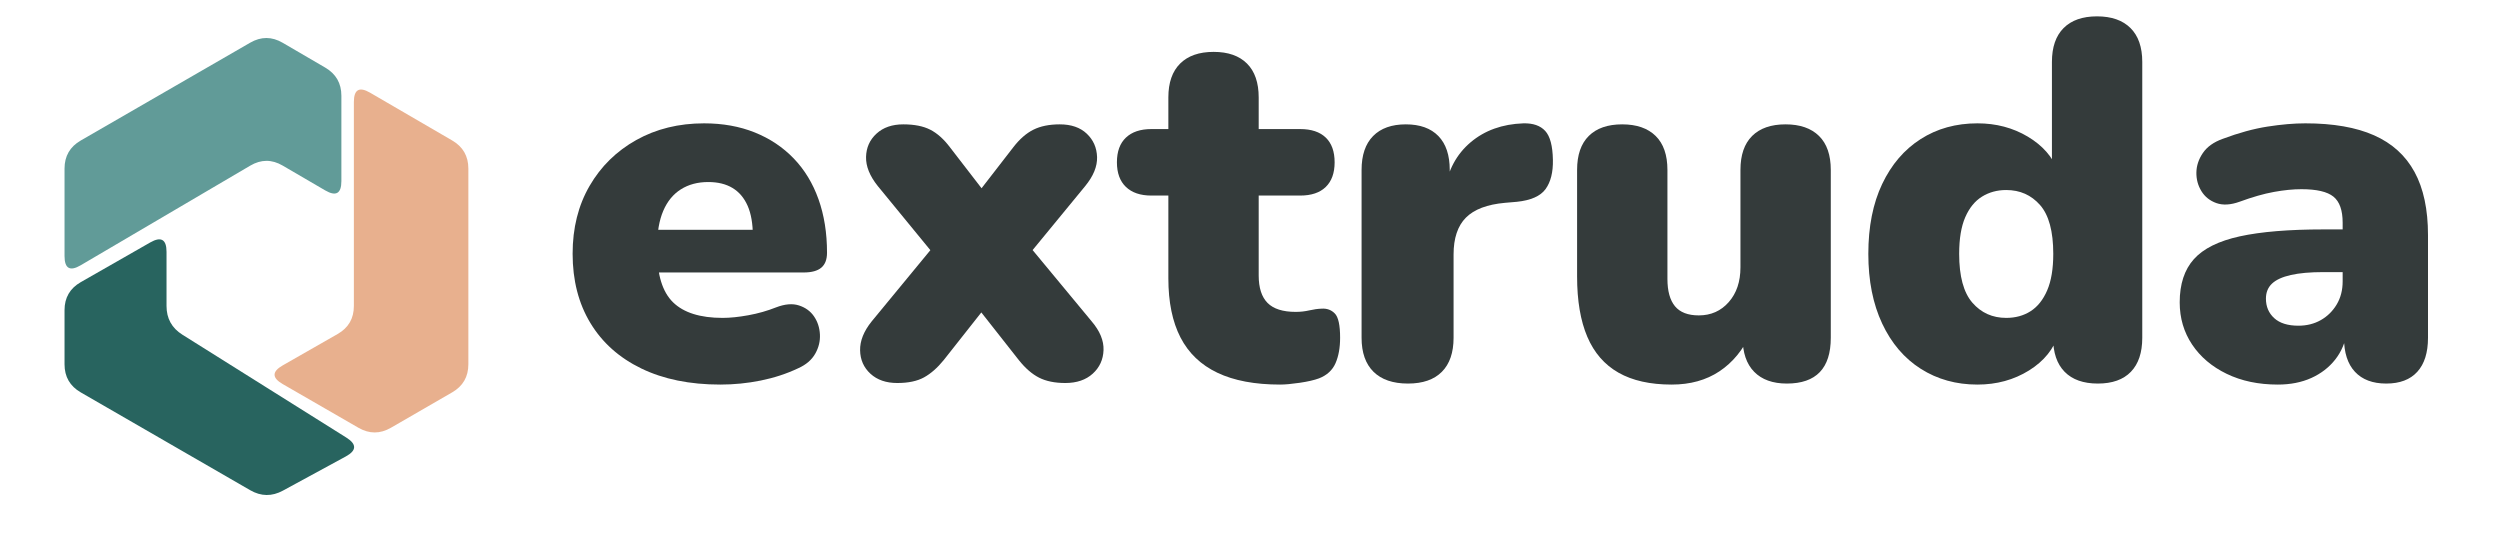
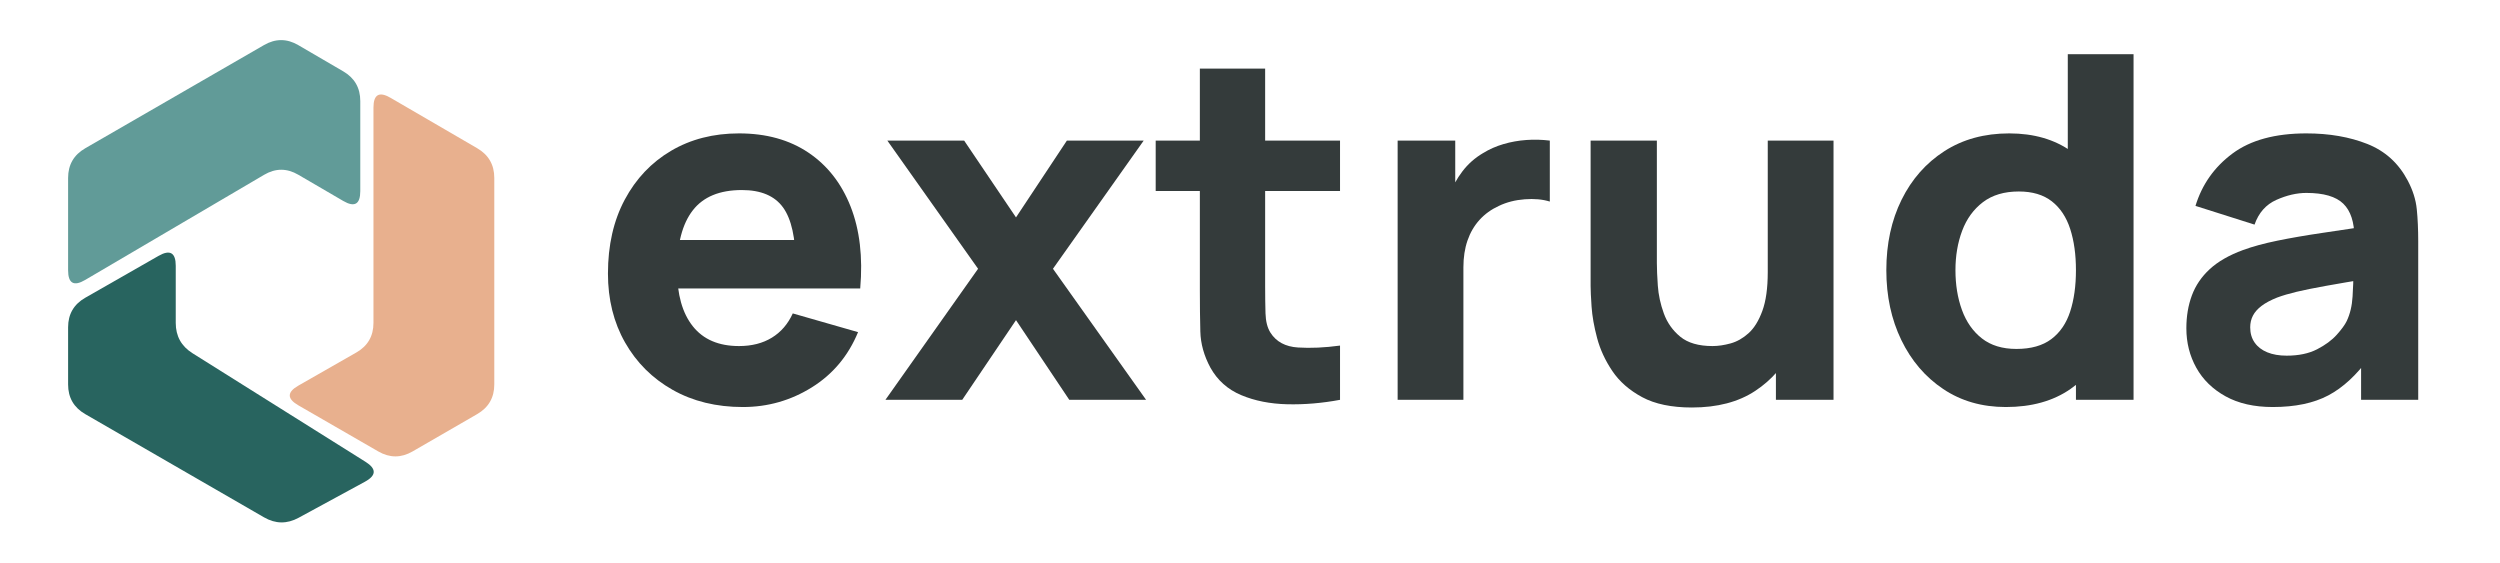
- <svg xmlns="http://www.w3.org/2000/svg" viewBox="0 0 1201 256" role="img" aria-label="extruda color">
+ <svg xmlns="http://www.w3.org/2000/svg" viewBox="0 0 1138 256" role="img" aria-label="extruda color">
  <path fill="#619B98" d="M120.241,79.560 L38.759,127.440 Q31.000,132.000 31.000,123.000 L31.000,81.000 Q31.000,72.000 38.794,67.500 L120.206,20.500 Q128.000,16.000 135.774,20.535 L156.226,32.465 Q164.000,37.000 164.000,46.000 L164.000,87.000 Q164.000,96.000 156.226,91.465 L135.774,79.535 Q128.000,75.000 120.241,79.560 Z" />
  <path fill="#E8B08E" d="M170.000,147.000 L170.000,49.000 Q170.000,40.000 177.779,44.526 L217.221,67.474 Q225.000,72.000 225.000,81.000 L225.000,175.000 Q225.000,184.000 217.207,188.502 L187.793,205.498 Q180.000,210.000 172.204,205.502 L135.796,184.498 Q128.000,180.000 135.814,175.535 L162.186,160.465 Q170.000,156.000 170.000,147.000 Z" />
  <path fill="#28645F" d="M31.000,175.000 L31.000,149.000 Q31.000,140.000 38.814,135.535 L72.186,116.465 Q80.000,112.000 80.000,121.000 L80.000,147.000 Q80.000,156.000 87.623,160.785 L166.377,210.215 Q174.000,215.000 166.092,219.298 L135.908,235.702 Q128.000,240.000 120.206,235.500 L38.794,188.500 Q31.000,184.000 31.000,175.000 Z" />
  <g transform="translate(268 182)">
-     <path fill="#343B3B" d="M78.028 2.749Q56.08 2.749 40.129 -4.964Q24.177 -12.678 15.631 -26.808Q7.085 -40.938 7.085 -60.11Q7.085 -78.639 15.232 -92.692Q23.379 -106.744 37.688 -114.745Q51.997 -122.747 70.241 -122.747Q83.697 -122.747 94.594 -118.369Q105.49 -113.99 113.305 -105.877Q121.119 -97.764 125.21 -86.282Q129.3 -74.8 129.3 -60.592Q129.3 -55.737 126.564 -53.42Q123.828 -51.104 118.065 -51.104H43.385V-71.616H97.415L93.67 -68.582Q93.67 -77.461 91.157 -83.151Q88.644 -88.841 83.906 -91.696Q79.168 -94.551 72.239 -94.551Q64.646 -94.551 59.088 -91.042Q53.531 -87.534 50.608 -80.669Q47.685 -73.804 47.685 -63.571V-61.553Q47.685 -44.207 55.359 -36.746Q63.033 -29.286 79.139 -29.286Q84.543 -29.286 91.533 -30.559Q98.522 -31.832 104.814 -34.332Q111.179 -36.791 115.859 -35.257Q120.538 -33.724 123.087 -29.963Q125.637 -26.201 125.891 -21.343Q126.145 -16.485 123.616 -12.049Q121.087 -7.614 115.453 -5.088Q107.076 -1.125 97.462 0.812Q87.848 2.749 78.028 2.749Z" />
-     <path fill="#343B3B" d="M163.039 1.997Q155.029 1.997 150.171 -2.451Q145.312 -6.9 145.19 -13.722Q145.069 -20.544 150.77 -27.62L186.841 -71.399V-52.188L153.675 -92.642Q147.886 -99.874 148.051 -106.618Q148.217 -113.362 153.076 -117.811Q157.934 -122.259 165.944 -122.259Q173.887 -122.259 178.911 -119.686Q183.936 -117.113 188.351 -111.256L211.068 -81.806H195.982L218.788 -111.256Q223.291 -117.113 228.427 -119.686Q233.563 -122.259 241.106 -122.259Q249.36 -122.259 254.096 -117.766Q258.833 -113.274 259.033 -106.53Q259.232 -99.785 253.287 -92.554L220.054 -52.121V-71.534L256.436 -27.62Q262.381 -20.632 262.137 -13.81Q261.894 -6.988 256.957 -2.495Q252.021 1.997 243.767 1.997Q236.224 1.997 231.166 -0.576Q226.108 -3.149 221.449 -9.006L195.982 -41.361H210.892L185.357 -9.006Q180.787 -3.393 175.884 -0.698Q170.982 1.997 163.039 1.997Z" />
-     <path fill="#343B3B" d="M346.961 2.749Q328.778 2.749 316.85 -2.926Q304.921 -8.601 299.101 -19.896Q293.28 -31.192 293.28 -48.264V-88.051H285.117Q277.242 -88.051 272.905 -92.188Q268.568 -96.325 268.568 -104.024Q268.568 -111.811 272.905 -115.904Q277.242 -119.997 285.117 -119.997H293.28V-135.178Q293.28 -145.849 298.938 -151.463Q304.595 -157.076 315.023 -157.076Q325.45 -157.076 331.063 -151.463Q336.677 -145.849 336.677 -135.178V-119.997H356.604Q364.635 -119.997 368.894 -115.904Q373.153 -111.811 373.153 -104.024Q373.153 -96.325 368.894 -92.188Q364.635 -88.051 356.604 -88.051H336.677V-49.659Q336.677 -40.759 340.94 -36.464Q345.204 -32.17 354.483 -32.17Q357.849 -32.17 361.019 -32.901Q364.188 -33.633 366.938 -33.721Q370.797 -33.965 373.293 -31.348Q375.788 -28.73 375.788 -19.745Q375.788 -12.534 373.58 -7.509Q371.373 -2.485 365.672 -0.244Q362.191 1.043 356.37 1.896Q350.55 2.749 346.961 2.749Z" />
-     <path fill="#343B3B" d="M408.399 2.262Q397.572 2.262 391.837 -3.396Q386.102 -9.053 386.102 -19.724V-100.361Q386.102 -111.033 391.637 -116.646Q397.173 -122.259 407.357 -122.259Q417.54 -122.259 422.998 -116.646Q428.456 -111.033 428.456 -100.361V-90.45H426.018Q428.341 -105.079 438.493 -113.648Q448.644 -122.218 463.822 -122.747Q470.81 -122.923 474.324 -119.097Q477.839 -115.271 478.015 -105.196Q478.191 -96.299 474.511 -91.197Q470.83 -86.094 460.667 -85.052L454.992 -84.564Q442.144 -83.413 436.221 -77.445Q430.297 -71.478 430.297 -59.761V-19.724Q430.297 -9.053 424.684 -3.396Q419.071 2.262 408.399 2.262Z" />
-     <path fill="#343B3B" d="M535.077 2.749Q519.582 2.749 509.519 -2.97Q499.456 -8.689 494.546 -20.205Q489.636 -31.721 489.636 -49.145V-100.361Q489.636 -111.121 495.249 -116.69Q500.863 -122.259 511.29 -122.259Q521.718 -122.259 527.375 -116.69Q533.033 -111.121 533.033 -100.361V-48.035Q533.033 -39.249 536.673 -34.867Q540.314 -30.484 548.104 -30.484Q556.869 -30.484 562.492 -36.871Q568.114 -43.259 568.114 -53.575V-100.361Q568.114 -111.121 573.727 -116.69Q579.34 -122.259 589.768 -122.259Q600.196 -122.259 605.853 -116.69Q611.51 -111.121 611.51 -100.361V-19.724Q611.51 2.262 590.411 2.262Q580.227 2.262 574.692 -3.396Q569.156 -9.053 569.156 -19.724V-33.894L573.037 -21.91Q567.606 -9.99 558.022 -3.62Q548.439 2.749 535.077 2.749Z" />
-     <path fill="#343B3B" d="M681.961 2.749Q666.669 2.749 654.767 -4.808Q642.865 -12.366 636.204 -26.541Q629.544 -40.715 629.544 -60.043Q629.544 -79.614 636.204 -93.623Q642.865 -107.631 654.689 -115.189Q666.513 -122.747 681.961 -122.747Q695.432 -122.747 706.136 -116.367Q716.839 -109.987 720.584 -99.909H717.747V-152.244Q717.747 -162.915 723.36 -168.529Q728.974 -174.142 739.401 -174.142Q749.829 -174.142 755.486 -168.529Q761.144 -162.915 761.144 -152.244V-19.724Q761.144 -9.053 755.686 -3.396Q750.228 2.262 739.801 2.262Q729.373 2.262 723.838 -3.396Q718.302 -9.053 718.302 -19.724V-33.759L720.984 -21.775Q717.638 -10.81 706.735 -4.03Q695.831 2.749 681.961 2.749ZM695.787 -29.286Q702.473 -29.286 707.509 -32.506Q712.545 -35.727 715.468 -42.514Q718.39 -49.301 718.39 -60.043Q718.39 -76.278 712.047 -83.495Q705.704 -90.712 695.787 -90.712Q689.257 -90.712 684.143 -87.535Q679.029 -84.358 676.107 -77.649Q673.184 -70.94 673.184 -60.043Q673.184 -43.896 679.527 -36.591Q685.871 -29.286 695.787 -29.286Z" />
-     <path fill="#343B3B" d="M826.236 2.749Q812.381 2.749 801.718 -2.404Q791.056 -7.558 785.093 -16.48Q779.13 -25.402 779.13 -36.752Q779.13 -49.918 785.956 -57.52Q792.783 -65.121 807.987 -68.457Q823.19 -71.792 848.255 -71.792H861.691V-51.281H848.187Q838.676 -51.281 832.536 -49.896Q826.395 -48.511 823.472 -45.754Q820.55 -42.997 820.55 -38.527Q820.55 -32.816 824.522 -29.175Q828.495 -25.535 836.156 -25.535Q842.178 -25.535 846.916 -28.224Q851.654 -30.913 854.532 -35.705Q857.411 -40.498 857.411 -46.851V-75.044Q857.411 -83.965 852.981 -87.538Q848.552 -91.111 837.586 -91.111Q831.606 -91.111 824.373 -89.794Q817.139 -88.477 807.963 -85.11Q801.463 -82.76 796.76 -84.436Q792.057 -86.112 789.562 -90.171Q787.067 -94.231 787.145 -99.133Q787.222 -104.036 790.263 -108.505Q793.303 -112.974 799.803 -115.303Q811.329 -119.624 821.302 -121.186Q831.274 -122.747 839.496 -122.747Q859.54 -122.747 872.512 -116.994Q885.483 -111.241 891.947 -99.38Q898.411 -87.519 898.411 -69.052V-19.724Q898.411 -9.053 893.275 -3.396Q888.139 2.262 878.354 2.262Q868.57 2.262 863.312 -3.396Q858.054 -9.053 858.054 -19.724V-25.978L859.537 -22.709Q858.298 -14.954 853.845 -9.282Q849.392 -3.61 842.379 -0.43Q835.366 2.749 826.236 2.749Z" />
+     <path fill="#343B3B" d="M70.144 3.278Q52.007 3.278 38.186 -4.534Q24.365 -12.346 16.553 -26.058Q8.741 -39.77 8.741 -57.47Q8.741 -76.809 16.389 -91.122Q24.037 -105.435 37.476 -113.356Q50.915 -121.278 68.396 -121.278Q86.97 -121.278 99.972 -112.537Q112.974 -103.796 119.202 -87.954Q125.43 -72.111 123.572 -50.696H94.181V-61.622Q94.181 -79.65 88.445 -87.571Q82.709 -95.493 69.707 -95.493Q54.52 -95.493 47.364 -86.26Q40.207 -77.028 40.207 -59.0Q40.207 -42.502 47.364 -33.488Q54.52 -24.474 68.396 -24.474Q77.137 -24.474 83.365 -28.298Q89.593 -32.122 92.87 -39.333L122.589 -30.811Q115.924 -14.641 101.556 -5.681Q87.189 3.278 70.144 3.278ZM31.03 -50.696V-72.767H109.259V-50.696Z" />
+     <path fill="#343B3B" d="M135.044 0.0 177.219 -59.656 135.919 -118.0H170.881L194.481 -83.037L217.644 -118.0H252.607L211.307 -59.656L253.7 0.0H218.737L194.481 -36.274L170.007 0.0Z" />
+     <path fill="#343B3B" d="M341.981 0.0Q329.744 2.294 317.999 2.021Q306.254 1.748 297.021 -2.131Q287.789 -6.009 282.981 -14.641Q278.611 -22.726 278.393 -31.084Q278.174 -39.443 278.174 -50.041V-150.778H307.893V-51.789Q307.893 -44.906 308.056 -39.388Q308.22 -33.87 310.296 -30.593Q314.23 -24.365 322.861 -23.819Q331.493 -23.272 341.981 -24.693ZM258.07 -95.056V-118.0H341.981V-95.056Z" />
+     <path fill="#343B3B" d="M368.204 0.0V-118.0H394.426V-89.156L391.585 -92.87Q393.88 -98.989 397.704 -104.015Q401.528 -109.041 407.1 -112.319Q411.361 -114.941 416.387 -116.416Q421.413 -117.891 426.767 -118.273Q432.12 -118.656 437.474 -118.0V-90.248Q432.557 -91.778 426.056 -91.286Q419.556 -90.794 414.311 -88.281Q409.067 -85.878 405.461 -81.89Q401.856 -77.902 399.998 -72.494Q398.141 -67.085 398.141 -60.311V0.0Z" />
+     <path fill="#343B3B" d="M502.156 3.496Q488.28 3.496 479.539 -1.202Q470.798 -5.9 465.936 -13.111Q461.074 -20.322 458.998 -28.134Q456.922 -35.946 456.485 -42.393Q456.048 -48.839 456.048 -51.789V-118.0H486.204V-62.278Q486.204 -58.235 486.641 -51.953Q487.078 -45.67 489.372 -39.333Q491.667 -32.996 496.856 -28.735Q502.046 -24.474 511.552 -24.474Q515.376 -24.474 519.746 -25.676Q524.117 -26.878 527.941 -30.319Q531.765 -33.761 534.223 -40.481Q536.681 -47.2 536.681 -58.126L553.726 -50.041Q553.726 -36.056 548.044 -23.819Q542.363 -11.581 530.945 -4.043Q519.528 3.496 502.156 3.496ZM540.396 0.0V-39.115H536.681V-118.0H566.619V0.0Z" />
+     <path fill="#343B3B" d="M645.067 3.278Q628.787 3.278 616.55 -4.917Q604.313 -13.111 597.484 -27.206Q590.656 -41.3 590.656 -59.0Q590.656 -77.028 597.594 -91.068Q604.531 -105.107 617.096 -113.193Q629.661 -121.278 646.596 -121.278Q663.422 -121.278 674.894 -113.083Q686.367 -104.889 692.267 -90.794Q698.167 -76.7 698.167 -59.0Q698.167 -41.3 692.212 -27.206Q686.257 -13.111 674.457 -4.917Q662.657 3.278 645.067 3.278ZM649.874 -23.163Q659.817 -23.163 665.771 -27.643Q671.726 -32.122 674.348 -40.207Q676.97 -48.293 676.97 -59.0Q676.97 -69.707 674.348 -77.793Q671.726 -85.878 665.99 -90.357Q660.254 -94.837 650.967 -94.837Q641.024 -94.837 634.632 -89.975Q628.241 -85.113 625.181 -76.973Q622.122 -68.833 622.122 -59.0Q622.122 -49.057 625.072 -40.918Q628.022 -32.778 634.141 -27.97Q640.259 -23.163 649.874 -23.163ZM676.97 0.0V-80.852H673.256V-157.333H703.193V0.0Z" />
+     <path fill="#343B3B" d="M766.563 3.278Q753.889 3.278 745.094 -1.584Q736.298 -6.446 731.764 -14.586Q727.23 -22.726 727.23 -32.559Q727.23 -40.754 729.743 -47.528Q732.256 -54.302 737.882 -59.492Q743.509 -64.681 753.015 -68.178Q759.57 -70.581 768.639 -72.439Q777.707 -74.296 789.18 -75.99Q800.652 -77.683 814.419 -79.759L803.711 -73.859Q803.711 -84.348 798.685 -89.265Q793.659 -94.181 781.859 -94.181Q775.304 -94.181 768.202 -91.013Q761.1 -87.844 758.259 -79.759L731.381 -88.281Q735.861 -102.922 748.207 -112.1Q760.554 -121.278 781.859 -121.278Q797.483 -121.278 809.611 -116.47Q821.739 -111.663 827.967 -99.863Q831.463 -93.307 832.119 -86.752Q832.774 -80.196 832.774 -72.111V0.0H806.77V-24.256L810.485 -19.23Q801.854 -7.32 791.856 -2.021Q781.859 3.278 766.563 3.278ZM772.9 -20.104Q781.094 -20.104 786.721 -22.999Q792.348 -25.894 795.681 -29.609Q799.013 -33.324 800.215 -35.837Q802.509 -40.644 802.892 -47.036Q803.274 -53.428 803.274 -57.689L812.015 -55.504Q798.794 -53.319 790.6 -51.844Q782.406 -50.369 777.38 -49.167Q772.354 -47.965 768.53 -46.544Q764.159 -44.796 761.482 -42.775Q758.806 -40.754 757.549 -38.35Q756.293 -35.946 756.293 -32.996Q756.293 -28.954 758.314 -26.058Q760.335 -23.163 764.05 -21.633Q767.765 -20.104 772.9 -20.104Z" />
  </g>
</svg>
